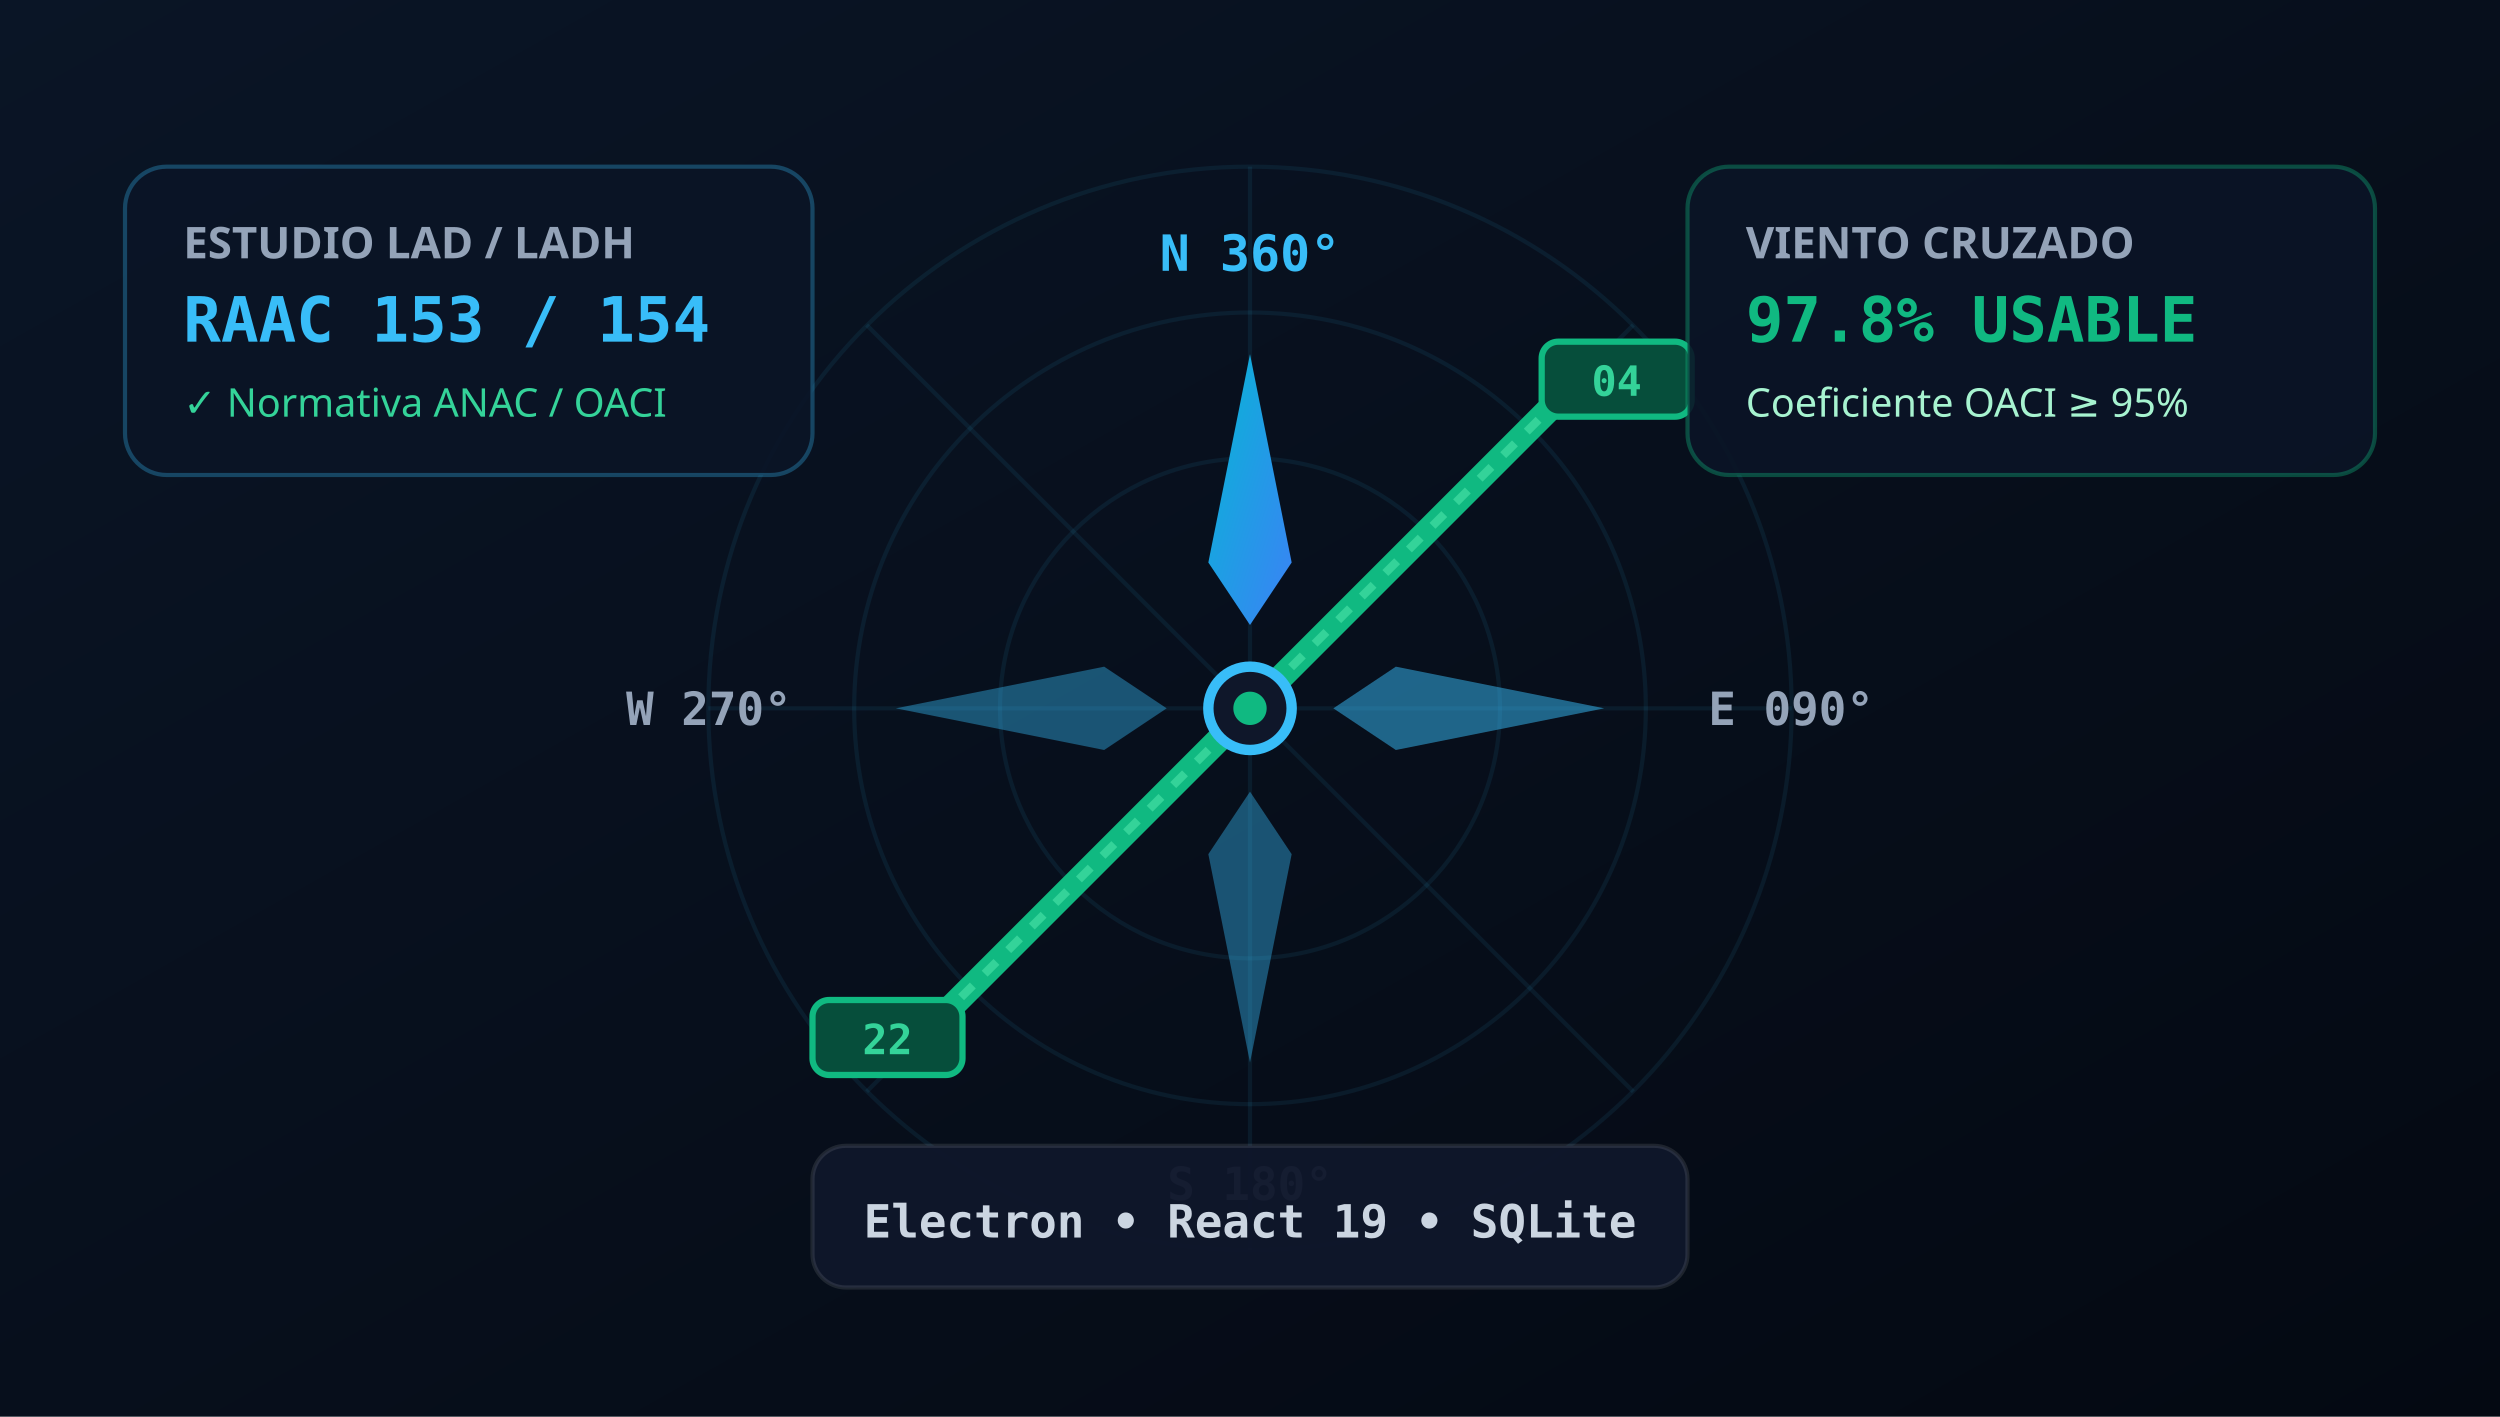
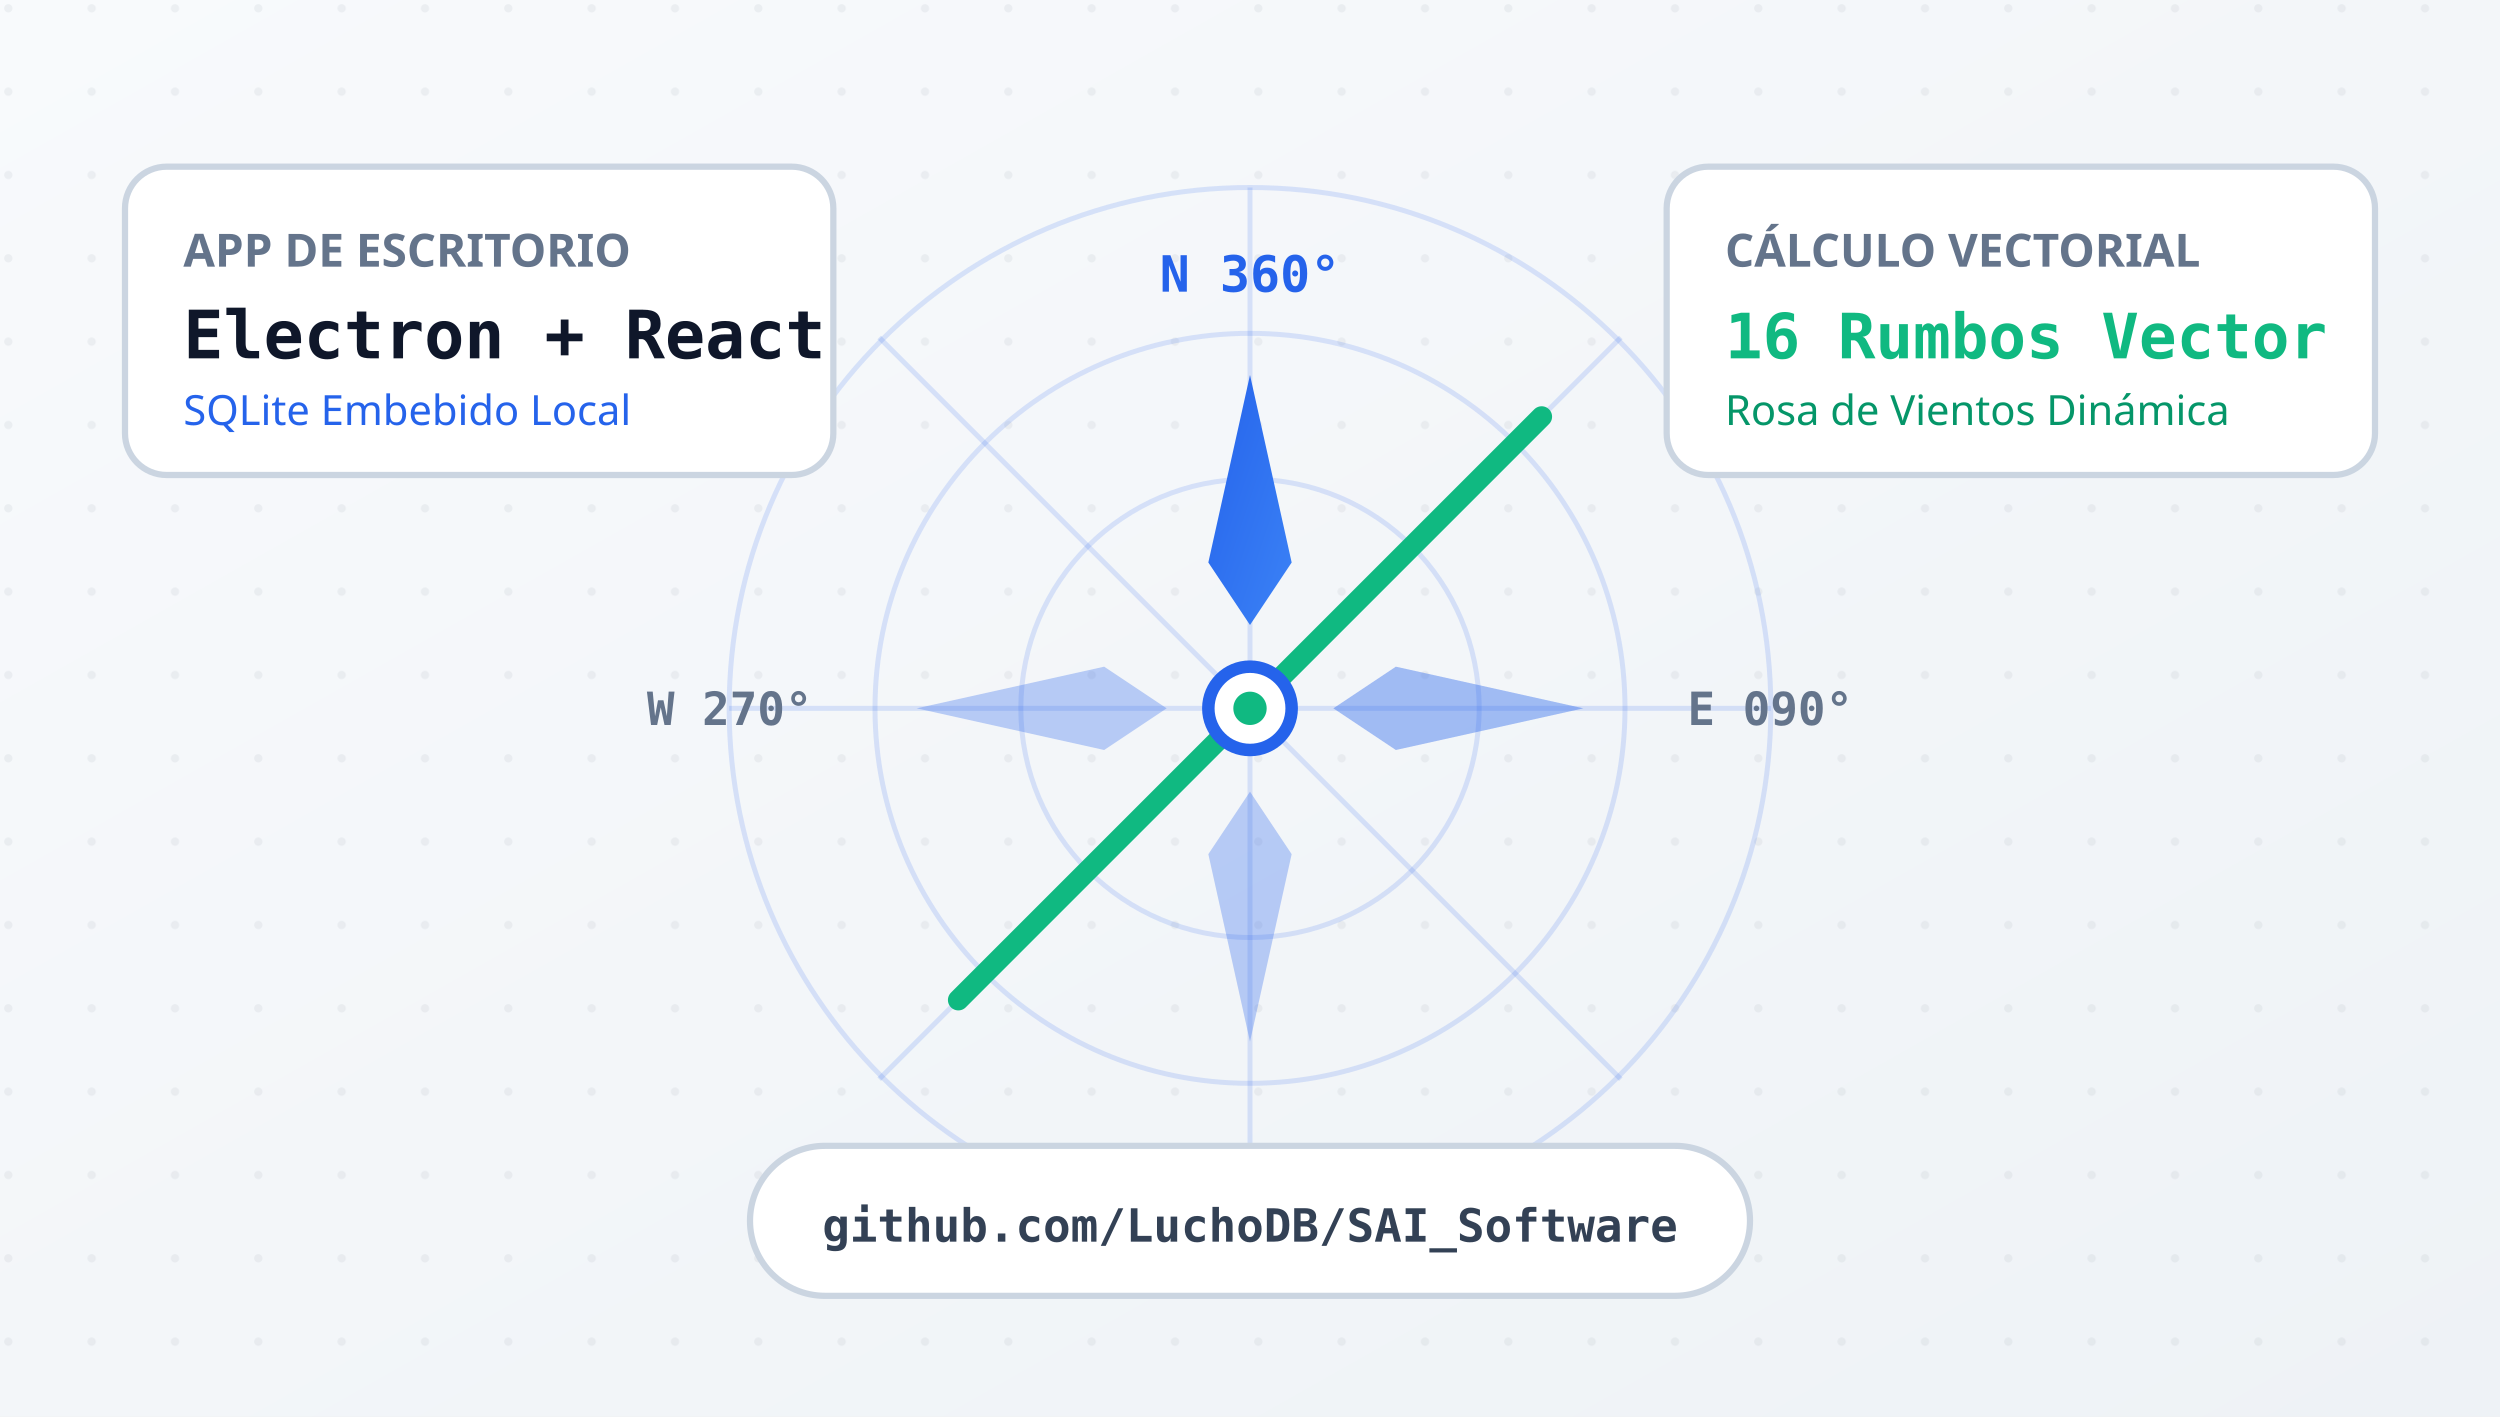
<svg xmlns="http://www.w3.org/2000/svg" viewBox="0 0 600 340" width="100%" height="100%">
  <defs>
-     <linearGradient id="saiSoftBg" x1="0%" y1="0%" x2="100%" y2="100%">
-       <stop offset="0%" stop-color="#0a1526" />
-       <stop offset="100%" stop-color="#040912" />
+     <linearGradient id="softLightBg" x1="0%" y1="0%" x2="100%" y2="100%">
+       <stop offset="0%" stop-color="#f8fafc" />
+       <stop offset="100%" stop-color="#eef2f6" />
    </linearGradient>
-     <linearGradient id="cyanBlue" x1="0%" y1="0%" x2="100%" y2="100%">
-       <stop offset="0%" stop-color="#38bdf8" />
-       <stop offset="100%" stop-color="#2563eb" />
-     </linearGradient>
-     <linearGradient id="compassGrad" x1="0%" y1="0%" x2="100%" y2="100%">
-       <stop offset="0%" stop-color="#06b6d4" />
+     <linearGradient id="windRoseGrad" x1="0%" y1="0%" x2="100%" y2="100%">
+       <stop offset="0%" stop-color="#2563eb" />
      <stop offset="100%" stop-color="#3b82f6" />
    </linearGradient>
+     <pattern id="lightPat" width="20" height="20" patternUnits="userSpaceOnUse">
+       <circle cx="2" cy="2" r="1" fill="rgba(15, 23, 42, 0.05)" />
+     </pattern>
  </defs>
-   <rect width="600" height="340" fill="url(#saiSoftBg)" />
-   <g stroke="rgba(56, 189, 248, 0.08)" stroke-width="1">
-     <circle cx="300" cy="170" r="130" fill="none" />
-     <circle cx="300" cy="170" r="95" fill="none" />
-     <circle cx="300" cy="170" r="60" fill="none" />
-     <line x1="170" y1="170" x2="430" y2="170" />
-     <line x1="300" y1="40" x2="300" y2="300" />
-     <line x1="208" y1="78" x2="392" y2="262" />
-     <line x1="208" y1="262" x2="392" y2="78" />
+   <rect width="600" height="340" fill="url(#softLightBg)" />
+   <rect width="600" height="340" fill="url(#lightPat)" />
+   <g stroke="rgba(37, 99, 235, 0.15)" stroke-width="1.2">
+     <circle cx="300" cy="170" r="125" fill="none" />
+     <circle cx="300" cy="170" r="90" fill="none" />
+     <circle cx="300" cy="170" r="55" fill="none" />
+     <line x1="175" y1="170" x2="425" y2="170" />
+     <line x1="300" y1="45" x2="300" y2="295" />
+     <line x1="211" y1="81" x2="389" y2="259" />
+     <line x1="211" y1="259" x2="389" y2="81" />
  </g>
  <g transform="translate(300, 170)">
-     <text x="0" y="-105" font-family="'JetBrains Mono', monospace" font-size="12" font-weight="900" fill="#38bdf8" text-anchor="middle">N 360°</text>
-     <text x="110" y="4" font-family="'JetBrains Mono', monospace" font-size="11" font-weight="700" fill="#94a3b8" text-anchor="start">E 090°</text>
-     <text x="0" y="118" font-family="'JetBrains Mono', monospace" font-size="11" font-weight="700" fill="#94a3b8" text-anchor="middle">S 180°</text>
-     <text x="-110" y="4" font-family="'JetBrains Mono', monospace" font-size="11" font-weight="700" fill="#94a3b8" text-anchor="end">W 270°</text>
-     <line x1="-75" y1="75" x2="75" y2="-75" stroke="#10b981" stroke-width="6" stroke-linecap="round" />
-     <line x1="-75" y1="75" x2="75" y2="-75" stroke="#34d399" stroke-width="2" stroke-dasharray="4 4" />
-     <rect x="-105" y="70" width="36" height="18" rx="4" fill="#064e3b" stroke="#10b981" stroke-width="1.5" />
-     <text x="-87" y="83" font-family="'JetBrains Mono', monospace" font-size="10" font-weight="900" fill="#34d399" text-anchor="middle">22</text>
-     <rect x="70" y="-88" width="36" height="18" rx="4" fill="#064e3b" stroke="#10b981" stroke-width="1.5" />
-     <text x="88" y="-75" font-family="'JetBrains Mono', monospace" font-size="10" font-weight="900" fill="#34d399" text-anchor="middle">04</text>
-     <polygon points="0,-85 10,-35 0,-20 -10,-35" fill="url(#compassGrad)" />
-     <polygon points="0,85 10,35 0,20 -10,35" fill="rgba(56, 189, 248, 0.4)" />
-     <polygon points="85,0 35,10 20,0 35,-10" fill="rgba(56, 189, 248, 0.5)" />
-     <polygon points="-85,0 -35,10 -20,0 -35,-10" fill="rgba(56, 189, 248, 0.4)" />
-     <circle cx="0" cy="0" r="10" fill="#0f172a" stroke="#38bdf8" stroke-width="2.5" />
+     <text x="0" y="-100" font-family="'JetBrains Mono', monospace" font-size="12" font-weight="900" fill="#2563eb" text-anchor="middle">N 360°</text>
+     <text x="105" y="4" font-family="'JetBrains Mono', monospace" font-size="11" font-weight="700" fill="#64748b" text-anchor="start">E 090°</text>
+     <text x="0" y="115" font-family="'JetBrains Mono', monospace" font-size="11" font-weight="700" fill="#64748b" text-anchor="middle">S 180°</text>
+     <text x="-105" y="4" font-family="'JetBrains Mono', monospace" font-size="11" font-weight="700" fill="#64748b" text-anchor="end">W 270°</text>
+     <line x1="-70" y1="70" x2="70" y2="-70" stroke="#10b981" stroke-width="5" stroke-linecap="round" />
+     <polygon points="0,-80 10,-35 0,-20 -10,-35" fill="url(#windRoseGrad)" />
+     <polygon points="0,80 10,35 0,20 -10,35" fill="rgba(37, 99, 235, 0.3)" />
+     <polygon points="80,0 35,10 20,0 35,-10" fill="rgba(37, 99, 235, 0.4)" />
+     <polygon points="-80,0 -35,10 -20,0 -35,-10" fill="rgba(37, 99, 235, 0.3)" />
+     <circle cx="0" cy="0" r="10" fill="#ffffff" stroke="#2563eb" stroke-width="3" />
    <circle cx="0" cy="0" r="4" fill="#10b981" />
  </g>
  <g transform="translate(30, 40)">
-     <rect width="165" height="74" rx="10" fill="rgba(10, 21, 38, 0.9)" stroke="rgba(56, 189, 248, 0.3)" />
-     <text x="14" y="22" font-family="'Outfit', sans-serif" font-size="10.5" font-weight="600" fill="#94a3b8">ESTUDIO LAD / LADH</text>
-     <text x="14" y="42" font-family="'JetBrains Mono', monospace" font-size="15" font-weight="800" fill="#38bdf8">RAAC 153 / 154</text>
-     <text x="14" y="60" font-family="'Outfit', sans-serif" font-size="9.5" fill="#34d399">✓ Normativa ANAC / OACI</text>
+     <rect width="170" height="74" rx="10" fill="#ffffff" stroke="#cbd5e1" stroke-width="1.5" />
+     <text x="14" y="24" font-family="'Outfit', sans-serif" font-size="11" font-weight="700" fill="#64748b">APP DE ESCRITORIO</text>
+     <text x="14" y="46" font-family="'JetBrains Mono', monospace" font-size="16" font-weight="800" fill="#0f172a">Electron + React</text>
+     <text x="14" y="62" font-family="'Outfit', sans-serif" font-size="10" fill="#2563eb">SQLite Embebido Local</text>
  </g>
-   <g transform="translate(405, 40)">
-     <rect width="165" height="74" rx="10" fill="rgba(10, 21, 38, 0.9)" stroke="rgba(16, 185, 129, 0.35)" />
-     <text x="14" y="22" font-family="'Outfit', sans-serif" font-size="10.5" font-weight="600" fill="#94a3b8">VIENTO CRUZADO</text>
-     <text x="14" y="42" font-family="'JetBrains Mono', monospace" font-size="15" font-weight="800" fill="#10b981">97.8% USABLE</text>
-     <text x="14" y="60" font-family="'Outfit', sans-serif" font-size="9.5" fill="#a7f3d0">Coeficiente OACI ≥ 95%</text>
+   <g transform="translate(400, 40)">
+     <rect width="170" height="74" rx="10" fill="#ffffff" stroke="#cbd5e1" stroke-width="1.5" />
+     <text x="14" y="24" font-family="'Outfit', sans-serif" font-size="11" font-weight="700" fill="#64748b">CÁLCULO VECTORIAL</text>
+     <text x="14" y="46" font-family="'JetBrains Mono', monospace" font-size="15" font-weight="800" fill="#10b981">16 Rumbos Vector</text>
+     <text x="14" y="62" font-family="'Outfit', sans-serif" font-size="10" fill="#059669">Rosa de Vientos Dinámica</text>
  </g>
-   <g transform="translate(195, 275)">
-     <rect width="210" height="34" rx="8" fill="rgba(15, 23, 42, 0.95)" stroke="rgba(255,255,255,0.1)" />
-     <text x="105" y="22" font-family="'JetBrains Mono', monospace" font-size="11" font-weight="700" fill="#cbd5e1" text-anchor="middle">Electron • React 19 • SQLite</text>
+   <g transform="translate(180, 275)">
+     <rect width="240" height="36" rx="18" fill="#ffffff" stroke="#cbd5e1" stroke-width="1.5" />
+     <text x="120" y="23" font-family="'JetBrains Mono', monospace" font-size="11" font-weight="700" fill="#334155" text-anchor="middle">github.com/LuchoDB/SAI_Software</text>
  </g>
</svg>
